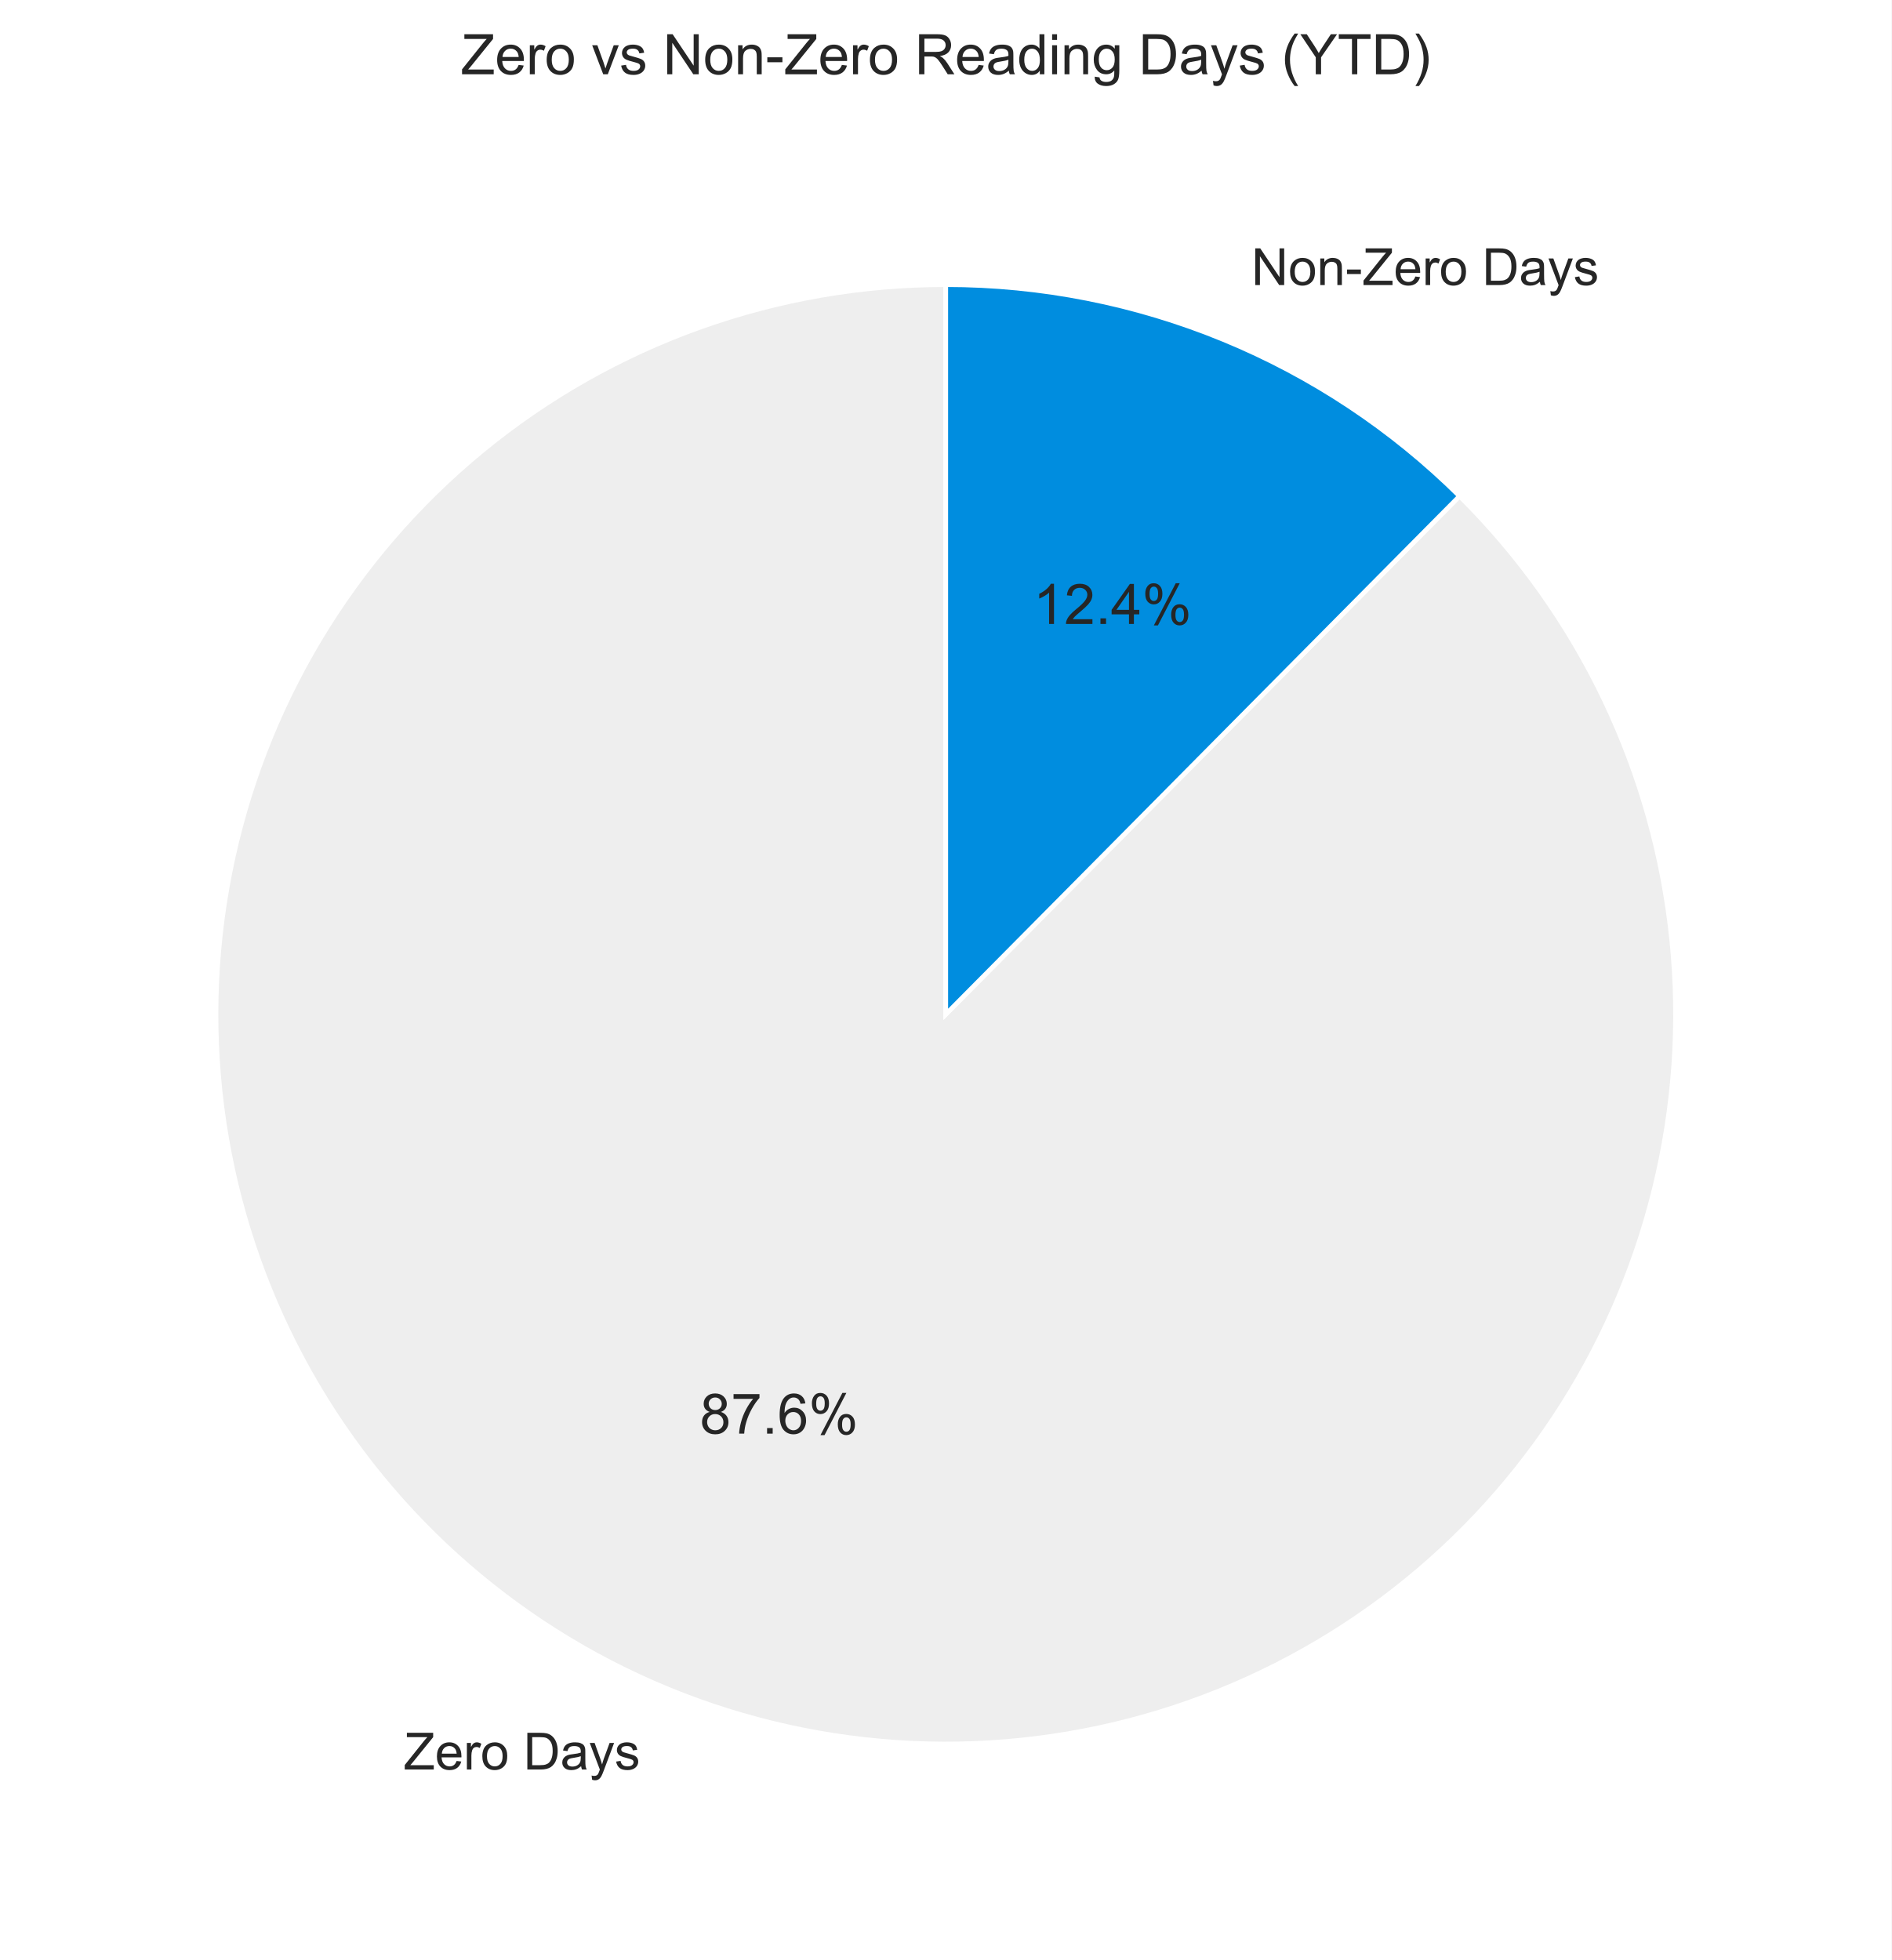
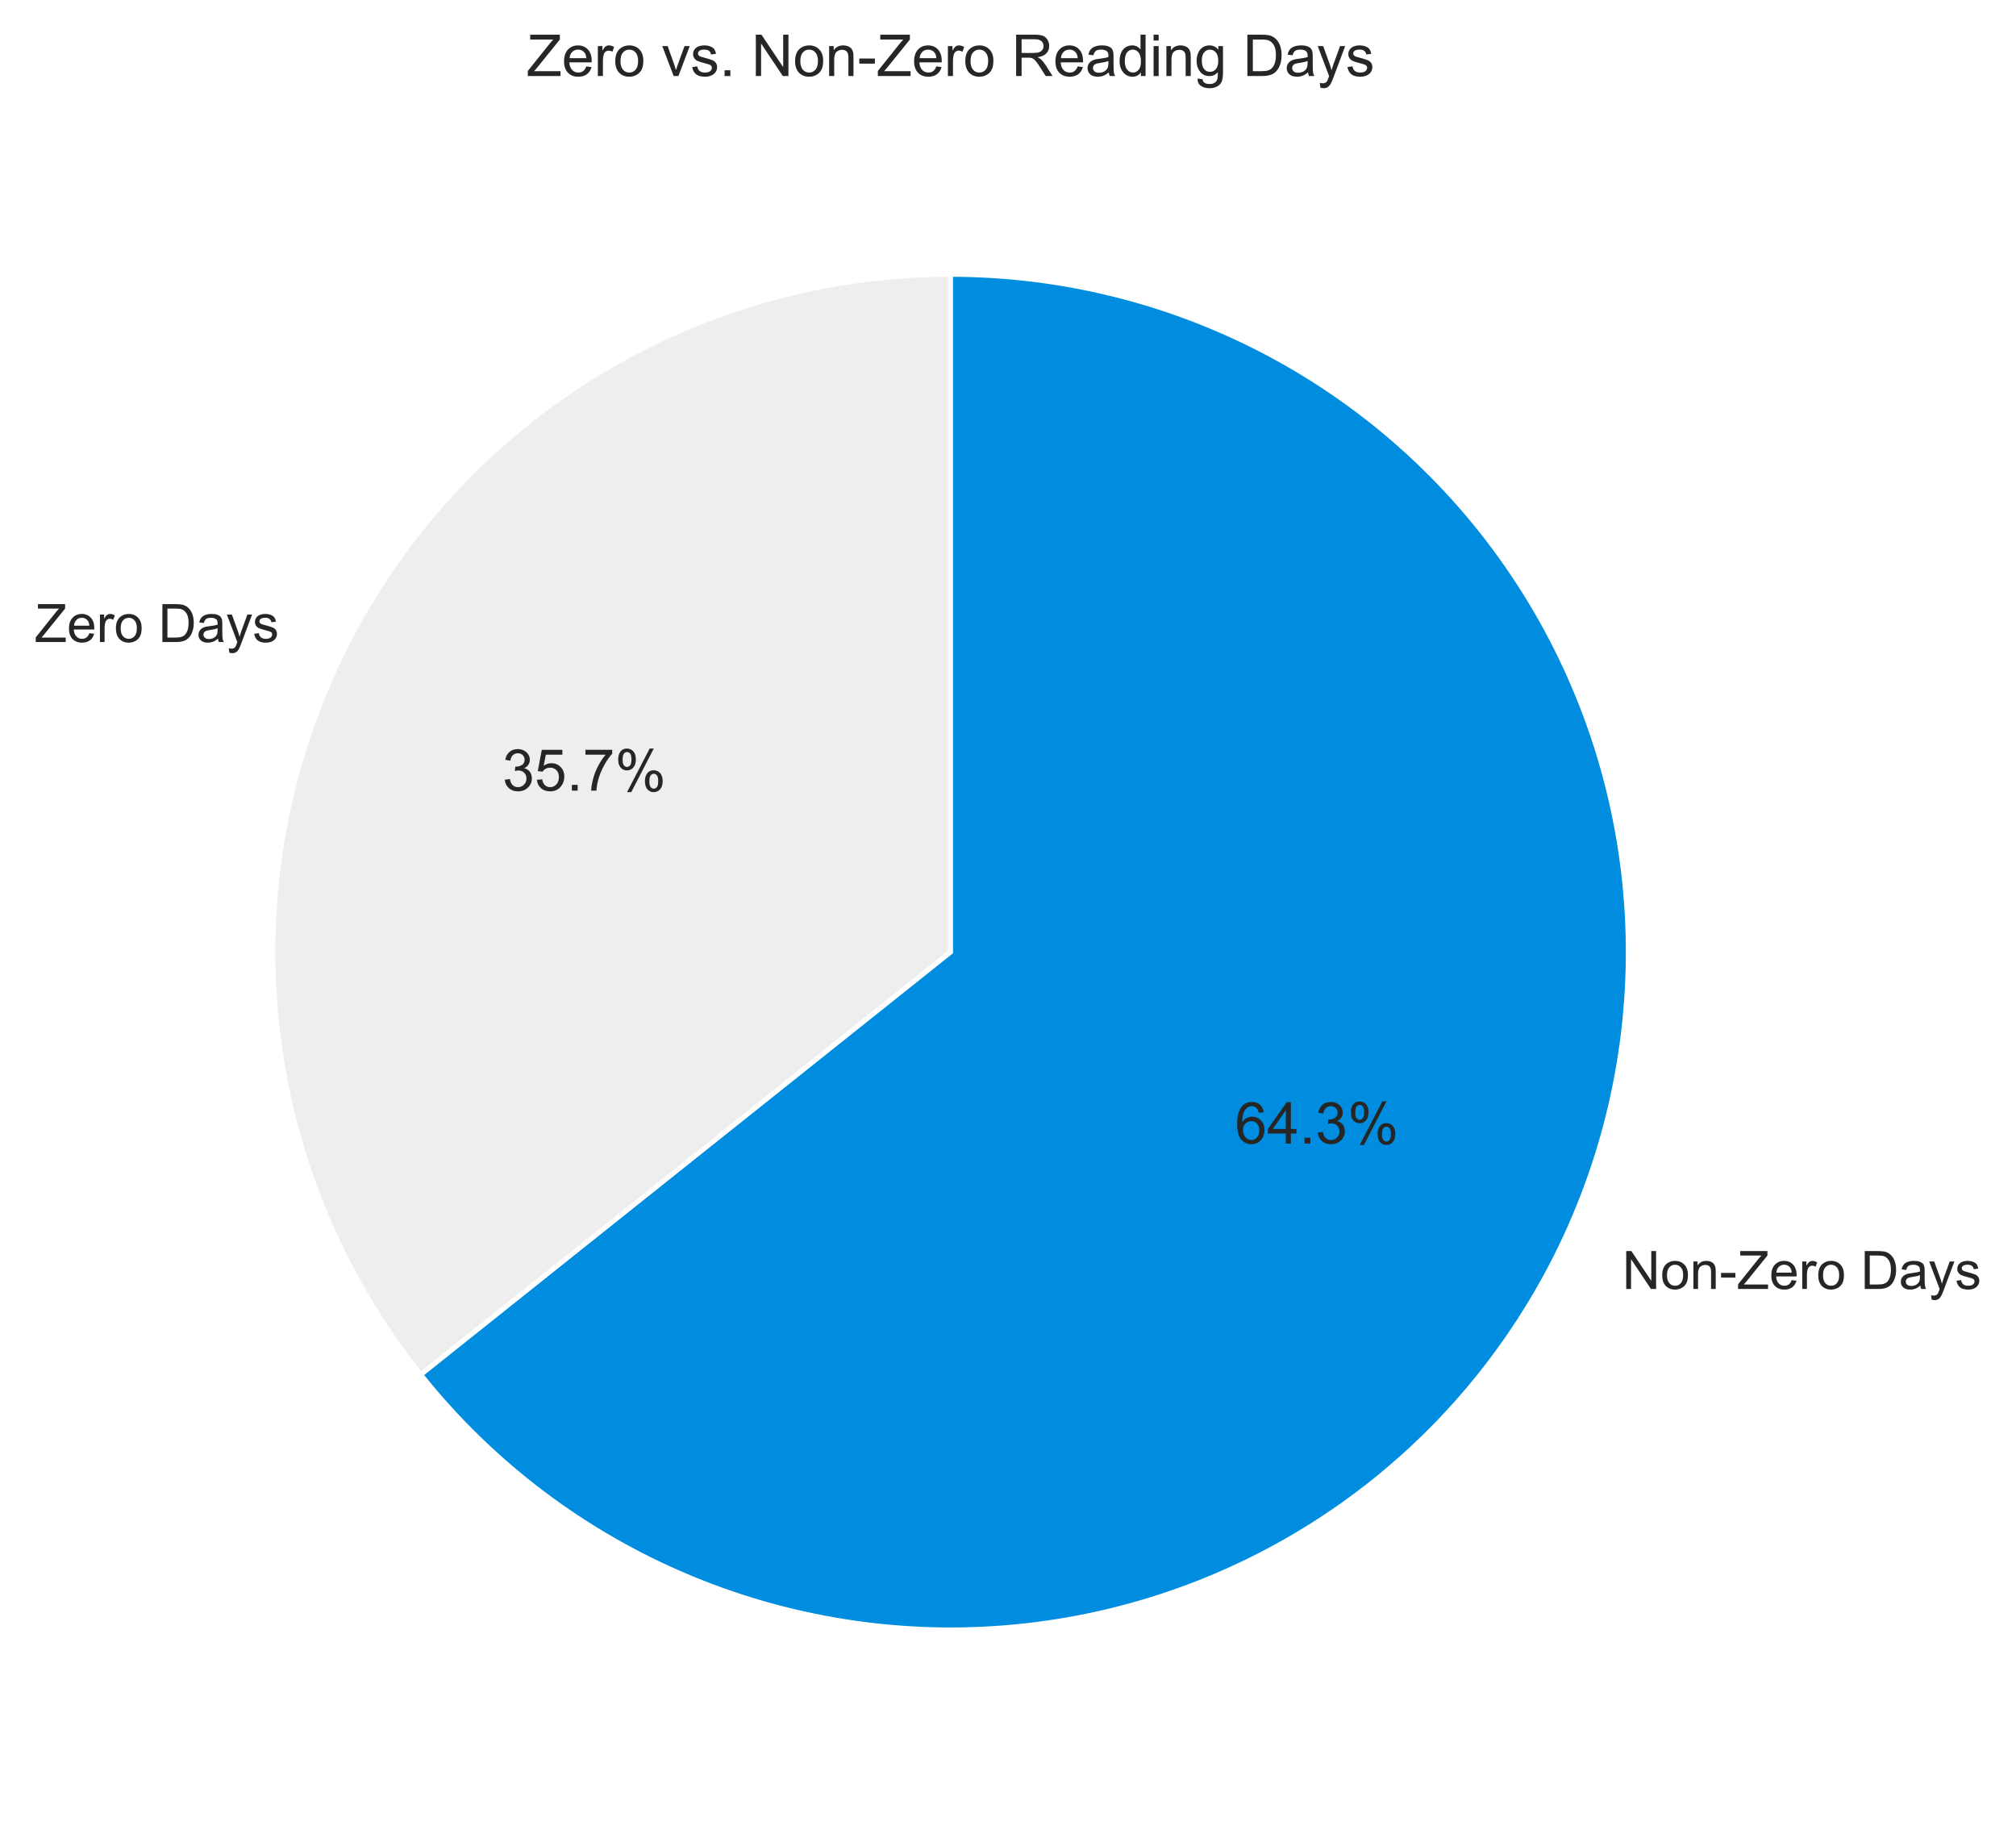
- <svg xmlns="http://www.w3.org/2000/svg" xmlns:xlink="http://www.w3.org/1999/xlink" width="405.84pt" height="420.576pt" viewBox="0 0 405.84 420.576" version="1.1">
+ <svg xmlns="http://www.w3.org/2000/svg" xmlns:xlink="http://www.w3.org/1999/xlink" width="418.612pt" height="380.765pt" viewBox="0 0 418.612 380.765" version="1.1">
  <defs>
    <style type="text/css">*{stroke-linejoin: round; stroke-linecap: butt}</style>
  </defs>
  <g id="figure_1">
    <g id="patch_1">
-       <path d="M 0 420.576  L 405.84 420.576  L 405.84 0  L 0 0  z " style="fill: #ffffff" />
+       <path d="M 0 380.765  L 418.612 380.765  L 418.612 0  L 0 0  z " style="fill: #ffffff" />
    </g>
    <g id="axes_1">
      <g id="matplotlib.axis_1" />
      <g id="matplotlib.axis_2" />
      <g id="patch_2">
-         <path d="M 202.92 61.08  C 184.928 61.08 167.07 64.181 150.131 70.247  C 133.193 76.313 117.425 85.253 103.524 96.675  C 89.622 108.096 77.792 121.829 68.555 137.269  C 59.318 152.709 52.81 169.626 49.32 187.276  C 45.829 204.926 45.406 223.046 48.07 240.84  C 50.734 258.634 56.445 275.836 64.953 291.69  C 73.46 307.543 84.636 321.813 97.99 333.87  C 111.345 345.928 126.678 355.593 143.315 362.443  C 159.952 369.292 177.646 373.222 195.619 374.061  C 213.591 374.9 231.575 372.635 248.778 367.366  C 265.981 362.096 282.148 353.901 296.567 343.14  C 310.986 332.379 323.443 319.213 333.391 304.22  C 343.338 289.228 350.627 272.633 354.937 255.165  C 359.247 237.697 360.514 219.616 358.683 201.717  C 356.851 183.818 351.948 166.369 344.19 150.136  C 336.431 133.902 325.932 119.127 313.155 106.46  L 202.92 217.656  z " style="fill: #eeeeee; stroke: #ffffff; stroke-linejoin: miter" />
+         <path d="M 197.385 56.967  C 170.901 56.967 144.948 64.444 122.523 78.534  C 100.098 92.625 82.101 112.764 70.61 136.625  C 59.119 160.487 54.595 187.114 57.56 213.432  C 60.525 239.749 70.861 264.702 87.374 285.409  L 197.385 197.677  z " style="fill: #eeeeee; stroke: #ffffff; stroke-linejoin: miter" />
      </g>
      <g id="patch_3">
-         <path d="M 313.155 106.46  C 298.634 92.065 281.433 80.652 262.525 72.869  C 243.618 65.085 223.367 61.08 202.92 61.08  L 202.92 217.656  z " style="fill: #008ddf; stroke: #ffffff; stroke-linejoin: miter" />
+         <path d="M 87.374 285.409  C 102.217 304.021 121.544 318.566 143.538 327.676  C 165.532 336.787 189.483 340.168 213.14 337.503  C 236.797 334.837 259.395 326.211 278.81 312.435  C 298.226 298.659 313.832 280.178 324.161 258.729  C 334.49 237.28 339.209 213.557 337.874 189.787  C 336.539 166.018 329.194 142.972 316.528 122.815  C 303.862 102.657 286.286 86.04 265.45 74.524  C 244.614 63.009 221.192 56.967 197.385 56.967  L 197.385 197.677  z " style="fill: #008ddf; stroke: #ffffff; stroke-linejoin: miter" />
      </g>
      <g id="text_1">
-         <g style="fill: #262626" transform="translate(86.62209 379.7006) scale(0.11 -0.11)">
+         <g style="fill: #262626" transform="translate(7.2 133.2993) scale(0.11 -0.11)">
          <defs>
            <path id="ArialMT-5a" d="M 128 0  L 128 563  L 2475 3497  Q 2725 3809 2950 4041  L 394 4041  L 394 4581  L 3675 4581  L 3675 4041  L 1103 863  L 825 541  L 3750 541  L 3750 0  L 128 0  z " transform="scale(0.015625)" />
            <path id="ArialMT-65" d="M 2694 1069  L 3275 997  Q 3138 488 2766 206  Q 2394 -75 1816 -75  Q 1088 -75 661 373  Q 234 822 234 1631  Q 234 2469 665 2931  Q 1097 3394 1784 3394  Q 2450 3394 2872 2941  Q 3294 2488 3294 1666  Q 3294 1616 3291 1516  L 816 1516  Q 847 969 1125 678  Q 1403 388 1819 388  Q 2128 388 2347 550  Q 2566 713 2694 1069  z M 847 1978  L 2700 1978  Q 2663 2397 2488 2606  Q 2219 2931 1791 2931  Q 1403 2931 1139 2672  Q 875 2413 847 1978  z " transform="scale(0.015625)" />
            <path id="ArialMT-72" d="M 416 0  L 416 3319  L 922 3319  L 922 2816  Q 1116 3169 1280 3281  Q 1444 3394 1641 3394  Q 1925 3394 2219 3213  L 2025 2691  Q 1819 2813 1613 2813  Q 1428 2813 1281 2702  Q 1134 2591 1072 2394  Q 978 2094 978 1738  L 978 0  L 416 0  z " transform="scale(0.015625)" />
            <path id="ArialMT-6f" d="M 213 1659  Q 213 2581 725 3025  Q 1153 3394 1769 3394  Q 2453 3394 2887 2945  Q 3322 2497 3322 1706  Q 3322 1066 3130 698  Q 2938 331 2570 128  Q 2203 -75 1769 -75  Q 1072 -75 642 372  Q 213 819 213 1659  z M 791 1659  Q 791 1022 1069 705  Q 1347 388 1769 388  Q 2188 388 2466 706  Q 2744 1025 2744 1678  Q 2744 2294 2464 2611  Q 2184 2928 1769 2928  Q 1347 2928 1069 2612  Q 791 2297 791 1659  z " transform="scale(0.015625)" />
            <path id="ArialMT-20" transform="scale(0.015625)" />
            <path id="ArialMT-44" d="M 494 0  L 494 4581  L 2072 4581  Q 2606 4581 2888 4516  Q 3281 4425 3559 4188  Q 3922 3881 4101 3404  Q 4281 2928 4281 2316  Q 4281 1794 4159 1391  Q 4038 988 3847 723  Q 3656 459 3429 307  Q 3203 156 2883 78  Q 2563 0 2147 0  L 494 0  z M 1100 541  L 2078 541  Q 2531 541 2789 625  Q 3047 709 3200 863  Q 3416 1078 3536 1442  Q 3656 1806 3656 2325  Q 3656 3044 3420 3430  Q 3184 3816 2847 3947  Q 2603 4041 2063 4041  L 1100 4041  L 1100 541  z " transform="scale(0.015625)" />
            <path id="ArialMT-61" d="M 2588 409  Q 2275 144 1986 34  Q 1697 -75 1366 -75  Q 819 -75 525 192  Q 231 459 231 875  Q 231 1119 342 1320  Q 453 1522 633 1644  Q 813 1766 1038 1828  Q 1203 1872 1538 1913  Q 2219 1994 2541 2106  Q 2544 2222 2544 2253  Q 2544 2597 2384 2738  Q 2169 2928 1744 2928  Q 1347 2928 1158 2789  Q 969 2650 878 2297  L 328 2372  Q 403 2725 575 2942  Q 747 3159 1072 3276  Q 1397 3394 1825 3394  Q 2250 3394 2515 3294  Q 2781 3194 2906 3042  Q 3031 2891 3081 2659  Q 3109 2516 3109 2141  L 3109 1391  Q 3109 606 3145 398  Q 3181 191 3288 0  L 2700 0  Q 2613 175 2588 409  z M 2541 1666  Q 2234 1541 1622 1453  Q 1275 1403 1131 1340  Q 988 1278 909 1158  Q 831 1038 831 891  Q 831 666 1001 516  Q 1172 366 1500 366  Q 1825 366 2078 508  Q 2331 650 2450 897  Q 2541 1088 2541 1459  L 2541 1666  z " transform="scale(0.015625)" />
            <path id="ArialMT-79" d="M 397 -1278  L 334 -750  Q 519 -800 656 -800  Q 844 -800 956 -737  Q 1069 -675 1141 -563  Q 1194 -478 1313 -144  Q 1328 -97 1363 -6  L 103 3319  L 709 3319  L 1400 1397  Q 1534 1031 1641 628  Q 1738 1016 1872 1384  L 2581 3319  L 3144 3319  L 1881 -56  Q 1678 -603 1566 -809  Q 1416 -1088 1222 -1217  Q 1028 -1347 759 -1347  Q 597 -1347 397 -1278  z " transform="scale(0.015625)" />
            <path id="ArialMT-73" d="M 197 991  L 753 1078  Q 800 744 1014 566  Q 1228 388 1613 388  Q 2000 388 2187 545  Q 2375 703 2375 916  Q 2375 1106 2209 1216  Q 2094 1291 1634 1406  Q 1016 1563 777 1677  Q 538 1791 414 1992  Q 291 2194 291 2438  Q 291 2659 392 2848  Q 494 3038 669 3163  Q 800 3259 1026 3326  Q 1253 3394 1513 3394  Q 1903 3394 2198 3281  Q 2494 3169 2634 2976  Q 2775 2784 2828 2463  L 2278 2388  Q 2241 2644 2061 2787  Q 1881 2931 1553 2931  Q 1166 2931 1000 2803  Q 834 2675 834 2503  Q 834 2394 903 2306  Q 972 2216 1119 2156  Q 1203 2125 1616 2013  Q 2213 1853 2448 1751  Q 2684 1650 2818 1456  Q 2953 1263 2953 975  Q 2953 694 2789 445  Q 2625 197 2315 61  Q 2006 -75 1616 -75  Q 969 -75 630 194  Q 291 463 197 991  z " transform="scale(0.015625)" />
          </defs>
          <use xlink:href="#ArialMT-5a" />
          <use xlink:href="#ArialMT-65" x="61.084" />
          <use xlink:href="#ArialMT-72" x="116.699" />
          <use xlink:href="#ArialMT-6f" x="150" />
          <use xlink:href="#ArialMT-20" x="205.615" />
          <use xlink:href="#ArialMT-44" x="233.398" />
          <use xlink:href="#ArialMT-61" x="305.615" />
          <use xlink:href="#ArialMT-79" x="361.23" />
          <use xlink:href="#ArialMT-73" x="411.23" />
        </g>
      </g>
      <g id="text_2">
-         <g style="fill: #262626" transform="translate(150.1451 307.63) scale(0.12 -0.12)">
+         <g style="fill: #262626" transform="translate(104.3082 164.1482) scale(0.12 -0.12)">
          <defs>
-             <path id="ArialMT-38" d="M 1131 2484  Q 781 2613 612 2850  Q 444 3088 444 3419  Q 444 3919 803 4259  Q 1163 4600 1759 4600  Q 2359 4600 2725 4251  Q 3091 3903 3091 3403  Q 3091 3084 2923 2848  Q 2756 2613 2416 2484  Q 2838 2347 3058 2040  Q 3278 1734 3278 1309  Q 3278 722 2862 322  Q 2447 -78 1769 -78  Q 1091 -78 675 323  Q 259 725 259 1325  Q 259 1772 486 2073  Q 713 2375 1131 2484  z M 1019 3438  Q 1019 3113 1228 2906  Q 1438 2700 1772 2700  Q 2097 2700 2305 2904  Q 2513 3109 2513 3406  Q 2513 3716 2298 3927  Q 2084 4138 1766 4138  Q 1444 4138 1231 3931  Q 1019 3725 1019 3438  z M 838 1322  Q 838 1081 952 856  Q 1066 631 1291 507  Q 1516 384 1775 384  Q 2178 384 2440 643  Q 2703 903 2703 1303  Q 2703 1709 2433 1975  Q 2163 2241 1756 2241  Q 1359 2241 1098 1978  Q 838 1716 838 1322  z " transform="scale(0.015625)" />
+             <path id="ArialMT-33" d="M 269 1209  L 831 1284  Q 928 806 1161 595  Q 1394 384 1728 384  Q 2125 384 2398 659  Q 2672 934 2672 1341  Q 2672 1728 2419 1979  Q 2166 2231 1775 2231  Q 1616 2231 1378 2169  L 1441 2663  Q 1497 2656 1531 2656  Q 1891 2656 2178 2843  Q 2466 3031 2466 3422  Q 2466 3731 2256 3934  Q 2047 4138 1716 4138  Q 1388 4138 1169 3931  Q 950 3725 888 3313  L 325 3413  Q 428 3978 793 4289  Q 1159 4600 1703 4600  Q 2078 4600 2393 4439  Q 2709 4278 2876 4000  Q 3044 3722 3044 3409  Q 3044 3113 2884 2869  Q 2725 2625 2413 2481  Q 2819 2388 3044 2092  Q 3269 1797 3269 1353  Q 3269 753 2831 336  Q 2394 -81 1725 -81  Q 1122 -81 723 278  Q 325 638 269 1209  z " transform="scale(0.015625)" />
+             <path id="ArialMT-35" d="M 266 1200  L 856 1250  Q 922 819 1161 601  Q 1400 384 1738 384  Q 2144 384 2425 690  Q 2706 997 2706 1503  Q 2706 1984 2436 2262  Q 2166 2541 1728 2541  Q 1456 2541 1237 2417  Q 1019 2294 894 2097  L 366 2166  L 809 4519  L 3088 4519  L 3088 3981  L 1259 3981  L 1013 2750  Q 1425 3038 1878 3038  Q 2478 3038 2890 2622  Q 3303 2206 3303 1553  Q 3303 931 2941 478  Q 2500 -78 1738 -78  Q 1113 -78 717 272  Q 322 622 266 1200  z " transform="scale(0.015625)" />
+             <path id="ArialMT-2e" d="M 581 0  L 581 641  L 1222 641  L 1222 0  L 581 0  z " transform="scale(0.015625)" />
            <path id="ArialMT-37" d="M 303 3981  L 303 4522  L 3269 4522  L 3269 4084  Q 2831 3619 2401 2847  Q 1972 2075 1738 1259  Q 1569 684 1522 0  L 944 0  Q 953 541 1156 1306  Q 1359 2072 1739 2783  Q 2119 3494 2547 3981  L 303 3981  z " transform="scale(0.015625)" />
-             <path id="ArialMT-2e" d="M 581 0  L 581 641  L 1222 641  L 1222 0  L 581 0  z " transform="scale(0.015625)" />
-             <path id="ArialMT-36" d="M 3184 3459  L 2625 3416  Q 2550 3747 2413 3897  Q 2184 4138 1850 4138  Q 1581 4138 1378 3988  Q 1113 3794 959 3422  Q 806 3050 800 2363  Q 1003 2672 1297 2822  Q 1591 2972 1913 2972  Q 2475 2972 2870 2558  Q 3266 2144 3266 1488  Q 3266 1056 3080 686  Q 2894 316 2569 119  Q 2244 -78 1831 -78  Q 1128 -78 684 439  Q 241 956 241 2144  Q 241 3472 731 4075  Q 1159 4600 1884 4600  Q 2425 4600 2770 4297  Q 3116 3994 3184 3459  z M 888 1484  Q 888 1194 1011 928  Q 1134 663 1356 523  Q 1578 384 1822 384  Q 2178 384 2434 671  Q 2691 959 2691 1453  Q 2691 1928 2437 2201  Q 2184 2475 1800 2475  Q 1419 2475 1153 2201  Q 888 1928 888 1484  z " transform="scale(0.015625)" />
            <path id="ArialMT-25" d="M 372 3481  Q 372 3972 619 4315  Q 866 4659 1334 4659  Q 1766 4659 2048 4351  Q 2331 4044 2331 3447  Q 2331 2866 2045 2552  Q 1759 2238 1341 2238  Q 925 2238 648 2547  Q 372 2856 372 3481  z M 1350 4272  Q 1141 4272 1002 4090  Q 863 3909 863 3425  Q 863 2984 1003 2804  Q 1144 2625 1350 2625  Q 1563 2625 1702 2806  Q 1841 2988 1841 3469  Q 1841 3913 1700 4092  Q 1559 4272 1350 4272  z M 1353 -169  L 3859 4659  L 4316 4659  L 1819 -169  L 1353 -169  z M 3334 1075  Q 3334 1569 3581 1911  Q 3828 2253 4300 2253  Q 4731 2253 5014 1945  Q 5297 1638 5297 1041  Q 5297 459 5011 145  Q 4725 -169 4303 -169  Q 3888 -169 3611 142  Q 3334 453 3334 1075  z M 4316 1866  Q 4103 1866 3964 1684  Q 3825 1503 3825 1019  Q 3825 581 3965 400  Q 4106 219 4313 219  Q 4528 219 4667 400  Q 4806 581 4806 1063  Q 4806 1506 4665 1686  Q 4525 1866 4316 1866  z " transform="scale(0.015625)" />
          </defs>
-           <use xlink:href="#ArialMT-38" />
-           <use xlink:href="#ArialMT-37" x="55.615" />
+           <use xlink:href="#ArialMT-33" />
+           <use xlink:href="#ArialMT-35" x="55.615" />
          <use xlink:href="#ArialMT-2e" x="111.23" />
-           <use xlink:href="#ArialMT-36" x="139.014" />
+           <use xlink:href="#ArialMT-37" x="139.014" />
          <use xlink:href="#ArialMT-25" x="194.629" />
        </g>
      </g>
      <g id="text_3">
-         <g style="fill: #262626" transform="translate(268.4856 61.16913) scale(0.11 -0.11)">
+         <g style="fill: #262626" transform="translate(336.8385 267.6134) scale(0.11 -0.11)">
          <defs>
            <path id="ArialMT-4e" d="M 488 0  L 488 4581  L 1109 4581  L 3516 984  L 3516 4581  L 4097 4581  L 4097 0  L 3475 0  L 1069 3600  L 1069 0  L 488 0  z " transform="scale(0.015625)" />
            <path id="ArialMT-6e" d="M 422 0  L 422 3319  L 928 3319  L 928 2847  Q 1294 3394 1984 3394  Q 2284 3394 2536 3286  Q 2788 3178 2913 3003  Q 3038 2828 3088 2588  Q 3119 2431 3119 2041  L 3119 0  L 2556 0  L 2556 2019  Q 2556 2363 2490 2533  Q 2425 2703 2258 2804  Q 2091 2906 1866 2906  Q 1506 2906 1245 2678  Q 984 2450 984 1813  L 984 0  L 422 0  z " transform="scale(0.015625)" />
            <path id="ArialMT-2d" d="M 203 1375  L 203 1941  L 1931 1941  L 1931 1375  L 203 1375  z " transform="scale(0.015625)" />
          </defs>
          <use xlink:href="#ArialMT-4e" />
          <use xlink:href="#ArialMT-6f" x="72.217" />
          <use xlink:href="#ArialMT-6e" x="127.832" />
          <use xlink:href="#ArialMT-2d" x="183.447" />
          <use xlink:href="#ArialMT-5a" x="216.748" />
          <use xlink:href="#ArialMT-65" x="277.832" />
          <use xlink:href="#ArialMT-72" x="333.447" />
          <use xlink:href="#ArialMT-6f" x="366.748" />
          <use xlink:href="#ArialMT-20" x="422.363" />
          <use xlink:href="#ArialMT-44" x="450.146" />
          <use xlink:href="#ArialMT-61" x="522.363" />
          <use xlink:href="#ArialMT-79" x="577.979" />
          <use xlink:href="#ArialMT-73" x="627.979" />
        </g>
      </g>
      <g id="text_4">
-         <g style="fill: #262626" transform="translate(221.6712 133.8856) scale(0.12 -0.12)">
+         <g style="fill: #262626" transform="translate(256.4388 237.4104) scale(0.12 -0.12)">
          <defs>
-             <path id="ArialMT-31" d="M 2384 0  L 1822 0  L 1822 3584  Q 1619 3391 1289 3197  Q 959 3003 697 2906  L 697 3450  Q 1169 3672 1522 3987  Q 1875 4303 2022 4600  L 2384 4600  L 2384 0  z " transform="scale(0.015625)" />
-             <path id="ArialMT-32" d="M 3222 541  L 3222 0  L 194 0  Q 188 203 259 391  Q 375 700 629 1000  Q 884 1300 1366 1694  Q 2113 2306 2375 2664  Q 2638 3022 2638 3341  Q 2638 3675 2398 3904  Q 2159 4134 1775 4134  Q 1369 4134 1125 3890  Q 881 3647 878 3216  L 300 3275  Q 359 3922 746 4261  Q 1134 4600 1788 4600  Q 2447 4600 2831 4234  Q 3216 3869 3216 3328  Q 3216 3053 3103 2787  Q 2991 2522 2730 2228  Q 2469 1934 1863 1422  Q 1356 997 1212 845  Q 1069 694 975 541  L 3222 541  z " transform="scale(0.015625)" />
+             <path id="ArialMT-36" d="M 3184 3459  L 2625 3416  Q 2550 3747 2413 3897  Q 2184 4138 1850 4138  Q 1581 4138 1378 3988  Q 1113 3794 959 3422  Q 806 3050 800 2363  Q 1003 2672 1297 2822  Q 1591 2972 1913 2972  Q 2475 2972 2870 2558  Q 3266 2144 3266 1488  Q 3266 1056 3080 686  Q 2894 316 2569 119  Q 2244 -78 1831 -78  Q 1128 -78 684 439  Q 241 956 241 2144  Q 241 3472 731 4075  Q 1159 4600 1884 4600  Q 2425 4600 2770 4297  Q 3116 3994 3184 3459  z M 888 1484  Q 888 1194 1011 928  Q 1134 663 1356 523  Q 1578 384 1822 384  Q 2178 384 2434 671  Q 2691 959 2691 1453  Q 2691 1928 2437 2201  Q 2184 2475 1800 2475  Q 1419 2475 1153 2201  Q 888 1928 888 1484  z " transform="scale(0.015625)" />
            <path id="ArialMT-34" d="M 2069 0  L 2069 1097  L 81 1097  L 81 1613  L 2172 4581  L 2631 4581  L 2631 1613  L 3250 1613  L 3250 1097  L 2631 1097  L 2631 0  L 2069 0  z M 2069 1613  L 2069 3678  L 634 1613  L 2069 1613  z " transform="scale(0.015625)" />
          </defs>
-           <use xlink:href="#ArialMT-31" />
-           <use xlink:href="#ArialMT-32" x="55.615" />
+           <use xlink:href="#ArialMT-36" />
+           <use xlink:href="#ArialMT-34" x="55.615" />
          <use xlink:href="#ArialMT-2e" x="111.23" />
-           <use xlink:href="#ArialMT-34" x="139.014" />
+           <use xlink:href="#ArialMT-33" x="139.014" />
          <use xlink:href="#ArialMT-25" x="194.629" />
        </g>
      </g>
      <g id="text_5">
-         <g style="fill: #262626" transform="translate(98.89594 15.93562) scale(0.12 -0.12)">
+         <g style="fill: #262626" transform="translate(109.357 15.78937) scale(0.12 -0.12)">
          <defs>
            <path id="ArialMT-76" d="M 1344 0  L 81 3319  L 675 3319  L 1388 1331  Q 1503 1009 1600 663  Q 1675 925 1809 1294  L 2547 3319  L 3125 3319  L 1869 0  L 1344 0  z " transform="scale(0.015625)" />
            <path id="ArialMT-52" d="M 503 0  L 503 4581  L 2534 4581  Q 3147 4581 3465 4457  Q 3784 4334 3975 4021  Q 4166 3709 4166 3331  Q 4166 2844 3850 2509  Q 3534 2175 2875 2084  Q 3116 1969 3241 1856  Q 3506 1613 3744 1247  L 4541 0  L 3778 0  L 3172 953  Q 2906 1366 2734 1584  Q 2563 1803 2427 1890  Q 2291 1978 2150 2013  Q 2047 2034 1813 2034  L 1109 2034  L 1109 0  L 503 0  z M 1109 2559  L 2413 2559  Q 2828 2559 3062 2645  Q 3297 2731 3419 2920  Q 3541 3109 3541 3331  Q 3541 3656 3305 3865  Q 3069 4075 2559 4075  L 1109 4075  L 1109 2559  z " transform="scale(0.015625)" />
            <path id="ArialMT-64" d="M 2575 0  L 2575 419  Q 2259 -75 1647 -75  Q 1250 -75 917 144  Q 584 363 401 755  Q 219 1147 219 1656  Q 219 2153 384 2558  Q 550 2963 881 3178  Q 1213 3394 1622 3394  Q 1922 3394 2156 3267  Q 2391 3141 2538 2938  L 2538 4581  L 3097 4581  L 3097 0  L 2575 0  z M 797 1656  Q 797 1019 1065 703  Q 1334 388 1700 388  Q 2069 388 2326 689  Q 2584 991 2584 1609  Q 2584 2291 2321 2609  Q 2059 2928 1675 2928  Q 1300 2928 1048 2622  Q 797 2316 797 1656  z " transform="scale(0.015625)" />
            <path id="ArialMT-69" d="M 425 3934  L 425 4581  L 988 4581  L 988 3934  L 425 3934  z M 425 0  L 425 3319  L 988 3319  L 988 0  L 425 0  z " transform="scale(0.015625)" />
            <path id="ArialMT-67" d="M 319 -275  L 866 -356  Q 900 -609 1056 -725  Q 1266 -881 1628 -881  Q 2019 -881 2231 -725  Q 2444 -569 2519 -288  Q 2563 -116 2559 434  Q 2191 0 1641 0  Q 956 0 581 494  Q 206 988 206 1678  Q 206 2153 378 2554  Q 550 2956 876 3175  Q 1203 3394 1644 3394  Q 2231 3394 2613 2919  L 2613 3319  L 3131 3319  L 3131 450  Q 3131 -325 2973 -648  Q 2816 -972 2473 -1159  Q 2131 -1347 1631 -1347  Q 1038 -1347 672 -1080  Q 306 -813 319 -275  z M 784 1719  Q 784 1066 1043 766  Q 1303 466 1694 466  Q 2081 466 2343 764  Q 2606 1063 2606 1700  Q 2606 2309 2336 2618  Q 2066 2928 1684 2928  Q 1309 2928 1046 2623  Q 784 2319 784 1719  z " transform="scale(0.015625)" />
-             <path id="ArialMT-28" d="M 1497 -1347  Q 1031 -759 709 28  Q 388 816 388 1659  Q 388 2403 628 3084  Q 909 3875 1497 4659  L 1900 4659  Q 1522 4009 1400 3731  Q 1209 3300 1100 2831  Q 966 2247 966 1656  Q 966 153 1900 -1347  L 1497 -1347  z " transform="scale(0.015625)" />
-             <path id="ArialMT-59" d="M 1784 0  L 1784 1941  L 19 4581  L 756 4581  L 1659 3200  Q 1909 2813 2125 2425  Q 2331 2784 2625 3234  L 3513 4581  L 4219 4581  L 2391 1941  L 2391 0  L 1784 0  z " transform="scale(0.015625)" />
-             <path id="ArialMT-54" d="M 1659 0  L 1659 4041  L 150 4041  L 150 4581  L 3781 4581  L 3781 4041  L 2266 4041  L 2266 0  L 1659 0  z " transform="scale(0.015625)" />
-             <path id="ArialMT-29" d="M 791 -1347  L 388 -1347  Q 1322 153 1322 1656  Q 1322 2244 1188 2822  Q 1081 3291 891 3722  Q 769 4003 388 4659  L 791 4659  Q 1378 3875 1659 3084  Q 1900 2403 1900 1659  Q 1900 816 1576 28  Q 1253 -759 791 -1347  z " transform="scale(0.015625)" />
          </defs>
          <use xlink:href="#ArialMT-5a" />
          <use xlink:href="#ArialMT-65" x="61.084" />
          <use xlink:href="#ArialMT-72" x="116.699" />
          <use xlink:href="#ArialMT-6f" x="150" />
          <use xlink:href="#ArialMT-20" x="205.615" />
          <use xlink:href="#ArialMT-76" x="233.398" />
          <use xlink:href="#ArialMT-73" x="283.398" />
-           <use xlink:href="#ArialMT-20" x="333.398" />
-           <use xlink:href="#ArialMT-4e" x="361.182" />
-           <use xlink:href="#ArialMT-6f" x="433.398" />
-           <use xlink:href="#ArialMT-6e" x="489.014" />
-           <use xlink:href="#ArialMT-2d" x="544.629" />
-           <use xlink:href="#ArialMT-5a" x="577.93" />
-           <use xlink:href="#ArialMT-65" x="639.014" />
-           <use xlink:href="#ArialMT-72" x="694.629" />
-           <use xlink:href="#ArialMT-6f" x="727.93" />
-           <use xlink:href="#ArialMT-20" x="783.545" />
-           <use xlink:href="#ArialMT-52" x="811.328" />
-           <use xlink:href="#ArialMT-65" x="883.545" />
-           <use xlink:href="#ArialMT-61" x="939.16" />
-           <use xlink:href="#ArialMT-64" x="994.775" />
-           <use xlink:href="#ArialMT-69" x="1050.391" />
-           <use xlink:href="#ArialMT-6e" x="1072.607" />
-           <use xlink:href="#ArialMT-67" x="1128.223" />
-           <use xlink:href="#ArialMT-20" x="1183.838" />
-           <use xlink:href="#ArialMT-44" x="1211.621" />
-           <use xlink:href="#ArialMT-61" x="1283.838" />
-           <use xlink:href="#ArialMT-79" x="1339.453" />
-           <use xlink:href="#ArialMT-73" x="1389.453" />
-           <use xlink:href="#ArialMT-20" x="1439.453" />
-           <use xlink:href="#ArialMT-28" x="1467.236" />
-           <use xlink:href="#ArialMT-59" x="1500.537" />
-           <use xlink:href="#ArialMT-54" x="1567.236" />
-           <use xlink:href="#ArialMT-44" x="1628.32" />
-           <use xlink:href="#ArialMT-29" x="1700.537" />
+           <use xlink:href="#ArialMT-2e" x="333.398" />
+           <use xlink:href="#ArialMT-20" x="361.182" />
+           <use xlink:href="#ArialMT-4e" x="388.965" />
+           <use xlink:href="#ArialMT-6f" x="461.182" />
+           <use xlink:href="#ArialMT-6e" x="516.797" />
+           <use xlink:href="#ArialMT-2d" x="572.412" />
+           <use xlink:href="#ArialMT-5a" x="605.713" />
+           <use xlink:href="#ArialMT-65" x="666.797" />
+           <use xlink:href="#ArialMT-72" x="722.412" />
+           <use xlink:href="#ArialMT-6f" x="755.713" />
+           <use xlink:href="#ArialMT-20" x="811.328" />
+           <use xlink:href="#ArialMT-52" x="839.111" />
+           <use xlink:href="#ArialMT-65" x="911.328" />
+           <use xlink:href="#ArialMT-61" x="966.943" />
+           <use xlink:href="#ArialMT-64" x="1022.559" />
+           <use xlink:href="#ArialMT-69" x="1078.174" />
+           <use xlink:href="#ArialMT-6e" x="1100.391" />
+           <use xlink:href="#ArialMT-67" x="1156.006" />
+           <use xlink:href="#ArialMT-20" x="1211.621" />
+           <use xlink:href="#ArialMT-44" x="1239.404" />
+           <use xlink:href="#ArialMT-61" x="1311.621" />
+           <use xlink:href="#ArialMT-79" x="1367.236" />
+           <use xlink:href="#ArialMT-73" x="1417.236" />
        </g>
      </g>
    </g>
  </g>
</svg>
